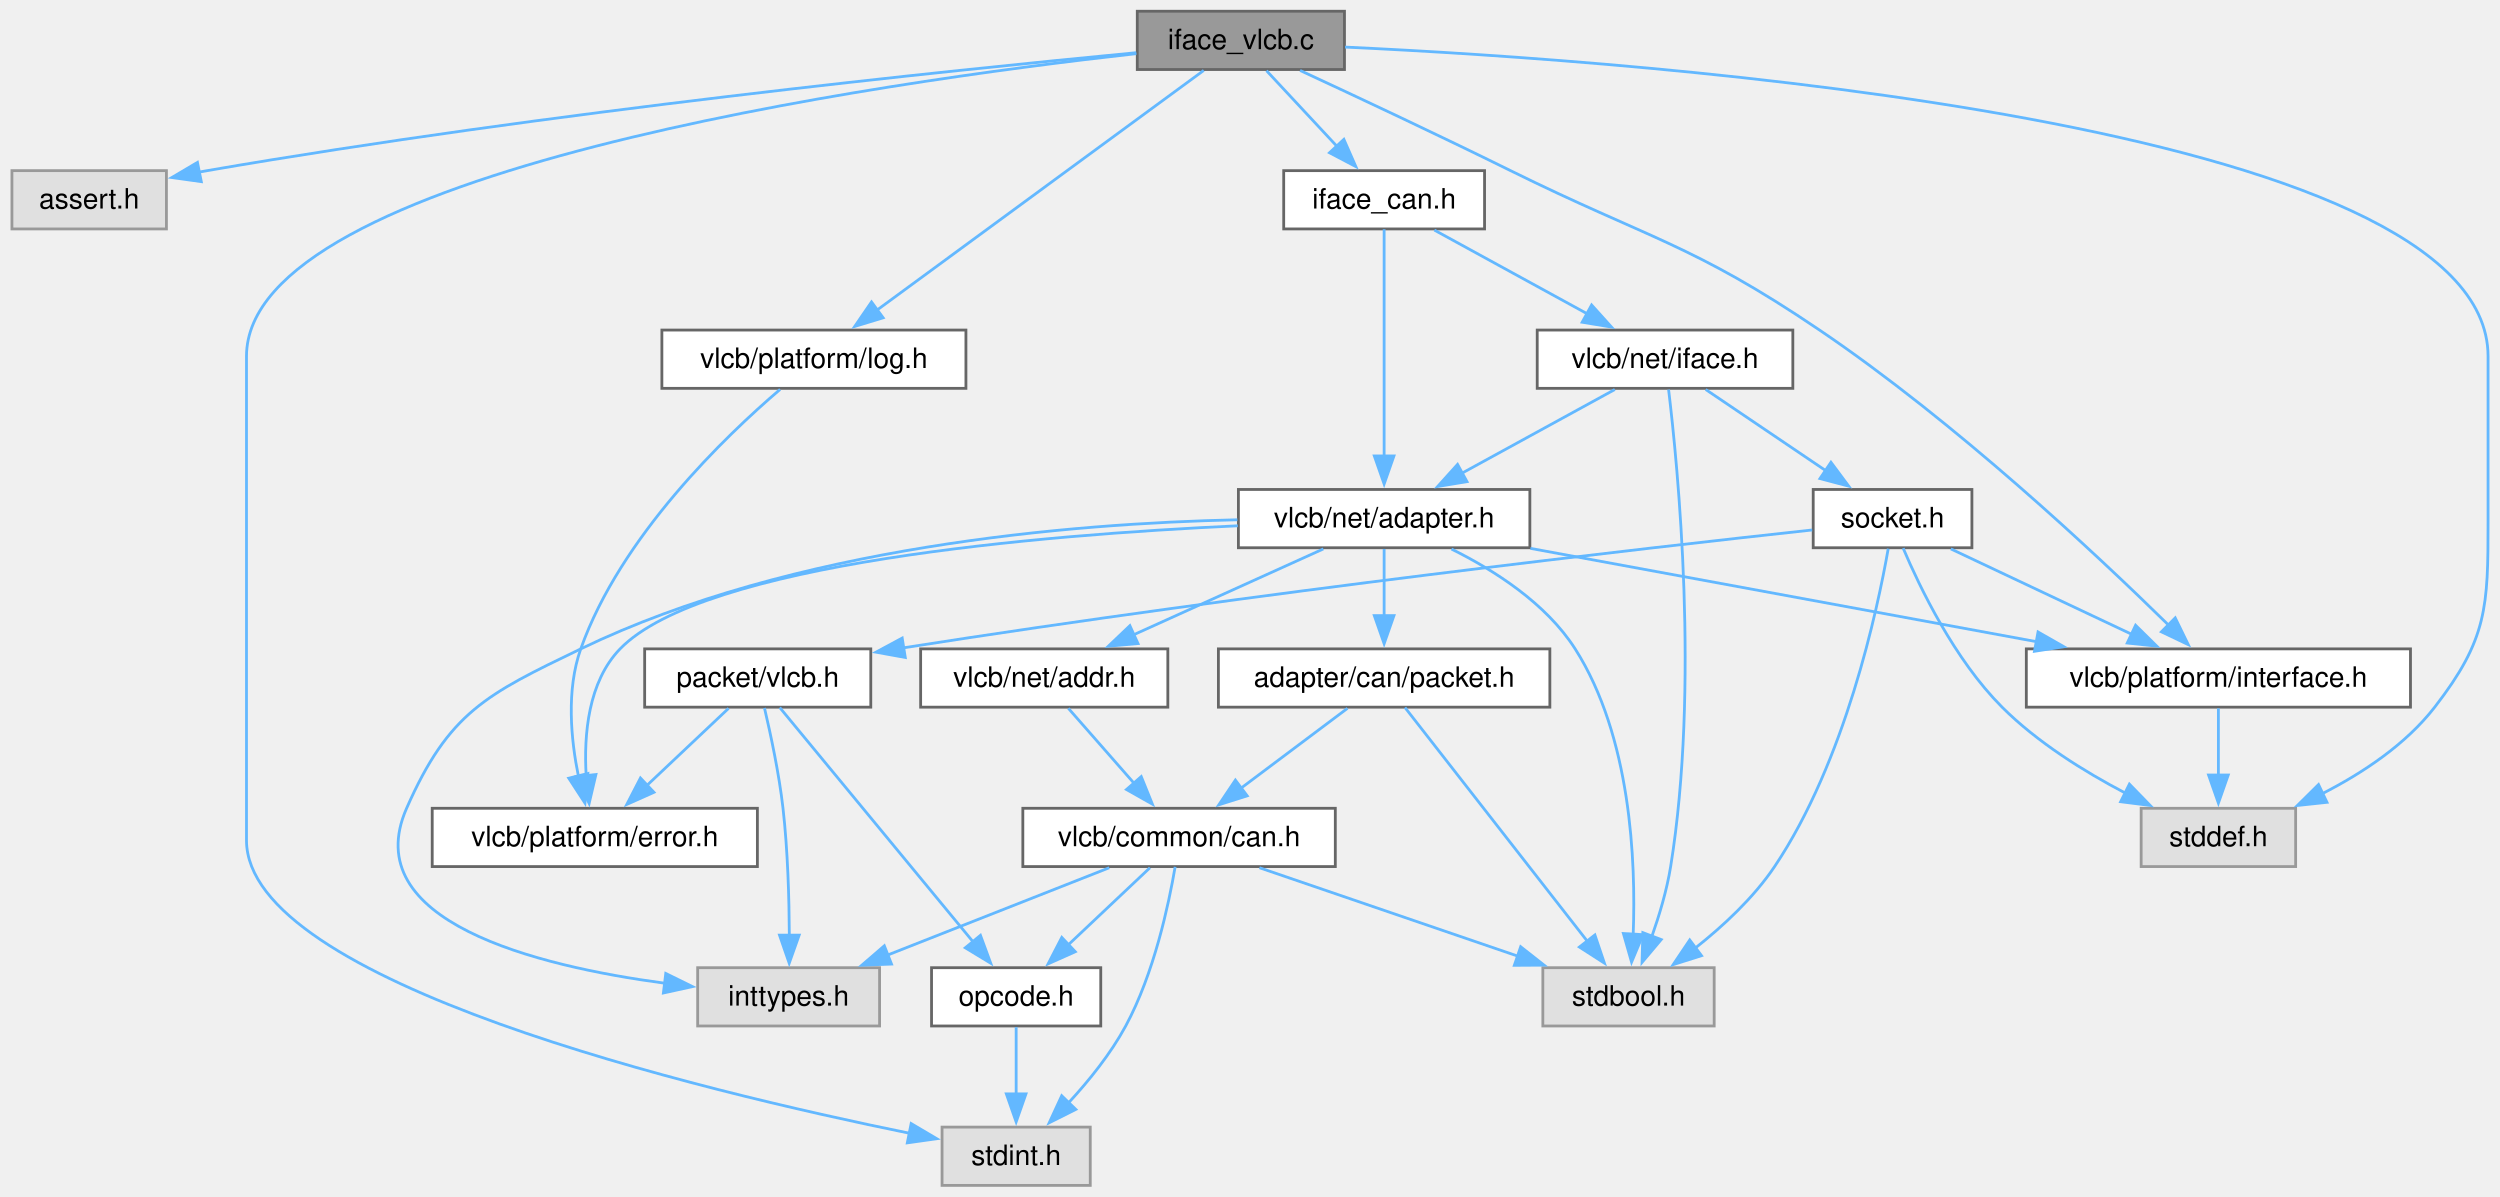
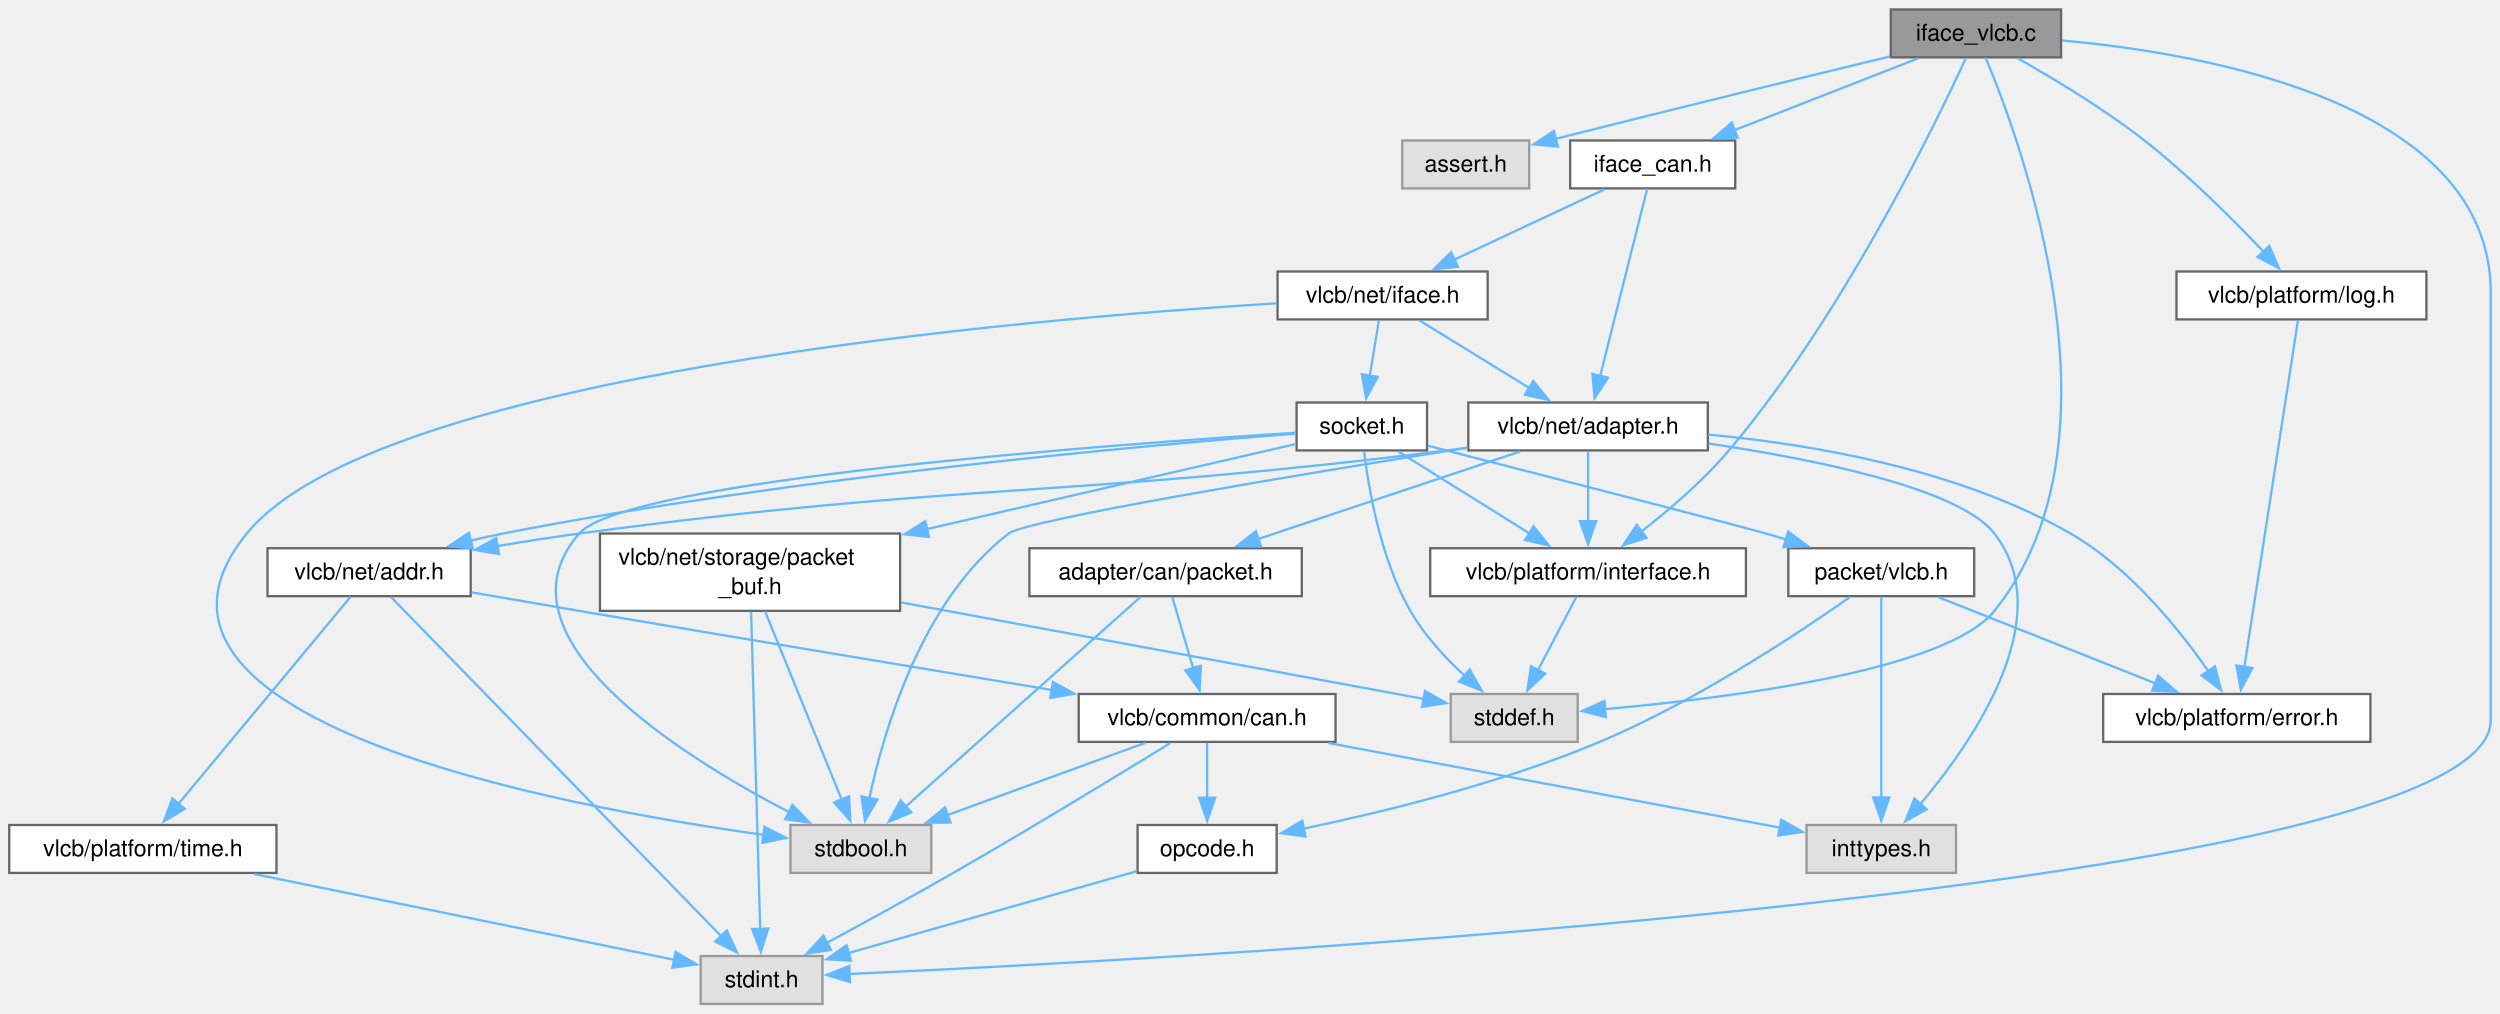
- <svg xmlns="http://www.w3.org/2000/svg" xmlns:xlink="http://www.w3.org/1999/xlink" width="890pt" height="426pt" viewBox="0.00 0.00 889.50 426.00">
-   <g id="graph0" class="graph" transform="scale(1 1) rotate(0) translate(4 422)">
+ <svg xmlns="http://www.w3.org/2000/svg" xmlns:xlink="http://www.w3.org/1999/xlink" width="1083pt" height="439pt" viewBox="0.00 0.00 1082.88 438.75">
+   <g id="graph0" class="graph" transform="scale(1 1) rotate(0) translate(4 434.75)">
    <g id="Node000001" class="node">
      <g id="a_Node000001">
        <a xlink:title=" ">
-           <polygon fill="#999999" stroke="#666666" points="474.38,-418 400.62,-418 400.62,-397.25 474.38,-397.25 474.38,-418" />
-           <text text-anchor="middle" x="437.5" y="-404.5" font-family="Helvetica,sans-Serif" font-size="10.00">iface_vlcb.c</text>
+           <polygon fill="#999999" stroke="#666666" points="888.75,-430.75 815,-430.75 815,-410 888.75,-410 888.75,-430.75" />
+           <text text-anchor="middle" x="851.88" y="-417.25" font-family="Helvetica,sans-Serif" font-size="10.00">iface_vlcb.c</text>
        </a>
      </g>
    </g>
    <g id="Node000002" class="node">
      <g id="a_Node000002">
        <a xlink:title=" ">
-           <polygon fill="#e0e0e0" stroke="#999999" points="55,-361.25 0,-361.25 0,-340.5 55,-340.5 55,-361.25" />
-           <text text-anchor="middle" x="27.5" y="-347.75" font-family="Helvetica,sans-Serif" font-size="10.00">assert.h</text>
+           <polygon fill="#e0e0e0" stroke="#999999" points="658.38,-374 603.38,-374 603.38,-353.25 658.38,-353.25 658.38,-374" />
+           <text text-anchor="middle" x="630.88" y="-360.5" font-family="Helvetica,sans-Serif" font-size="10.00">assert.h</text>
        </a>
      </g>
    </g>
    <g id="edge1_Node000001_Node000002" class="edge">
      <g id="a_edge1_Node000001_Node000002">
        <a xlink:title=" ">
-           <path fill="none" stroke="#63b8ff" d="M400.24,-403.24C333.59,-396.91 189.7,-382.03 69.5,-361.25 68.5,-361.08 67.49,-360.9 66.47,-360.71" />
-           <polygon fill="#63b8ff" stroke="#63b8ff" points="67.41,-357.33 56.92,-358.8 66.04,-364.19 67.41,-357.33" />
+           <path fill="none" stroke="#63b8ff" d="M814.63,-410.4C779.58,-401.93 725.33,-388.71 669.87,-374.74" />
+           <polygon fill="#63b8ff" stroke="#63b8ff" points="670.79,-371.36 660.24,-372.3 669.08,-378.14 670.79,-371.36" />
        </a>
      </g>
    </g>
    <g id="Node000003" class="node">
      <g id="a_Node000003">
        <a xlink:title=" ">
-           <polygon fill="#e0e0e0" stroke="#999999" points="813,-134.25 758,-134.25 758,-113.5 813,-113.5 813,-134.25" />
-           <text text-anchor="middle" x="785.5" y="-120.75" font-family="Helvetica,sans-Serif" font-size="10.00">stddef.h</text>
+           <polygon fill="#e0e0e0" stroke="#999999" points="679.38,-134.25 624.38,-134.25 624.38,-113.5 679.38,-113.5 679.38,-134.25" />
+           <text text-anchor="middle" x="651.88" y="-120.75" font-family="Helvetica,sans-Serif" font-size="10.00">stddef.h</text>
        </a>
      </g>
    </g>
    <g id="edge2_Node000001_Node000003" class="edge">
      <g id="a_edge2_Node000001_Node000003">
        <a xlink:title=" ">
-           <path fill="none" stroke="#63b8ff" d="M474.59,-405.24C581.3,-400.25 881.5,-378.77 881.5,-295.12 881.5,-295.12 881.5,-295.12 881.5,-236.38 881.5,-205.8 881.22,-194.42 862.5,-170.25 852.18,-156.92 836.75,-146.74 822.41,-139.42" />
-           <polygon fill="#63b8ff" stroke="#63b8ff" points="824.15,-136.38 813.62,-135.25 821.15,-142.7 824.15,-136.38" />
+           <path fill="none" stroke="#63b8ff" d="M856.05,-409.89C871.2,-373.9 919.32,-244.06 859.88,-170.25 839.09,-144.44 745.34,-132.52 691.07,-127.7" />
+           <polygon fill="#63b8ff" stroke="#63b8ff" points="691.57,-124.23 681.31,-126.88 690.98,-131.21 691.57,-124.23" />
        </a>
      </g>
    </g>
    <g id="Node000004" class="node">
      <g id="a_Node000004">
        <a xlink:title=" ">
-           <polygon fill="#e0e0e0" stroke="#999999" points="383.88,-20.75 331.12,-20.75 331.12,0 383.88,0 383.88,-20.75" />
-           <text text-anchor="middle" x="357.5" y="-7.25" font-family="Helvetica,sans-Serif" font-size="10.00">stdint.h</text>
+           <polygon fill="#e0e0e0" stroke="#999999" points="352.25,-20.75 299.5,-20.75 299.5,0 352.25,0 352.25,-20.75" />
+           <text text-anchor="middle" x="325.88" y="-7.25" font-family="Helvetica,sans-Serif" font-size="10.00">stdint.h</text>
        </a>
      </g>
    </g>
    <g id="edge3_Node000001_Node000004" class="edge">
      <g id="a_edge3_Node000001_Node000004">
        <a xlink:title=" ">
-           <path fill="none" stroke="#63b8ff" d="M400.28,-402.9C309.4,-392.78 83.5,-361.01 83.5,-295.12 83.5,-295.12 83.5,-295.12 83.5,-122.88 83.5,-72.44 244.8,-33.76 319.88,-18.49" />
-           <polygon fill="#63b8ff" stroke="#63b8ff" points="320.12,-22.01 329.24,-16.62 318.75,-15.14 320.12,-22.01" />
+           <path fill="none" stroke="#63b8ff" d="M889.2,-417.32C952.68,-411.59 1074.88,-389.9 1074.88,-307.88 1074.88,-307.88 1074.88,-307.88 1074.88,-122.88 1074.88,-50.23 516.61,-19.91 364.02,-12.98" />
+           <polygon fill="#63b8ff" stroke="#63b8ff" points="364.19,-9.49 354.04,-12.54 363.88,-16.48 364.19,-9.49" />
        </a>
      </g>
    </g>
    <g id="Node000005" class="node">
      <g id="a_Node000005">
        <a xlink:href="iface__can_8h.html" target="_top" xlink:title=" ">
-           <polygon fill="white" stroke="#666666" points="524.25,-361.25 452.75,-361.25 452.75,-340.5 524.25,-340.5 524.25,-361.25" />
-           <text text-anchor="middle" x="488.5" y="-347.75" font-family="Helvetica,sans-Serif" font-size="10.00">iface_can.h</text>
+           <polygon fill="white" stroke="#666666" points="747.62,-374 676.12,-374 676.12,-353.25 747.62,-353.25 747.62,-374" />
+           <text text-anchor="middle" x="711.88" y="-360.5" font-family="Helvetica,sans-Serif" font-size="10.00">iface_can.h</text>
        </a>
      </g>
    </g>
    <g id="edge4_Node000001_Node000005" class="edge">
      <g id="a_edge4_Node000001_Node000005">
        <a xlink:title=" ">
-           <path fill="none" stroke="#63b8ff" d="M446.62,-396.84C453.58,-389.36 463.37,-378.86 471.73,-369.88" />
-           <polygon fill="#63b8ff" stroke="#63b8ff" points="474.17,-372.39 478.43,-362.69 469.05,-367.62 474.17,-372.39" />
+           <path fill="none" stroke="#63b8ff" d="M826.85,-409.59C804.65,-400.91 771.99,-388.13 747.14,-378.42" />
+           <polygon fill="#63b8ff" stroke="#63b8ff" points="748.69,-375.26 738.1,-374.88 746.14,-381.78 748.69,-375.26" />
        </a>
      </g>
    </g>
    <g id="Node000010" class="node">
      <g id="a_Node000010">
        <a xlink:href="interface_8h.html" target="_top" xlink:title=" ">
-           <polygon fill="white" stroke="#666666" points="853.88,-191 717.12,-191 717.12,-170.25 853.88,-170.25 853.88,-191" />
-           <text text-anchor="middle" x="785.5" y="-177.5" font-family="Helvetica,sans-Serif" font-size="10.00">vlcb/platform/interface.h</text>
-         </a>
-       </g>
-     </g>
-     <g id="edge32_Node000001_Node000010" class="edge">
-       <g id="a_edge32_Node000001_Node000010">
-         <a xlink:title=" ">
-           <path fill="none" stroke="#63b8ff" d="M458.58,-396.92C478.09,-387.87 507.88,-373.91 533.5,-361.25 582.82,-336.88 597.94,-335.33 643.5,-304.5 691.81,-271.82 741.95,-224.8 767.77,-199.45" />
-           <polygon fill="#63b8ff" stroke="#63b8ff" points="770.13,-202.04 774.77,-192.51 765.2,-197.07 770.13,-202.04" />
-         </a>
-       </g>
-     </g>
-     <g id="Node000018" class="node">
-       <g id="a_Node000018">
+           <polygon fill="white" stroke="#666666" points="752.25,-197.38 615.5,-197.38 615.5,-176.62 752.25,-176.62 752.25,-197.38" />
+           <text text-anchor="middle" x="683.88" y="-183.88" font-family="Helvetica,sans-Serif" font-size="10.00">vlcb/platform/interface.h</text>
+         </a>
+       </g>
+     </g>
+     <g id="edge40_Node000001_Node000010" class="edge">
+       <g id="a_edge40_Node000001_Node000010">
+         <a xlink:title=" ">
+           <path fill="none" stroke="#63b8ff" d="M847.52,-409.7C834.57,-381.53 794.11,-297.94 744.88,-239.75 733.76,-226.62 719.12,-214.08 706.97,-204.63" />
+           <polygon fill="#63b8ff" stroke="#63b8ff" points="709.17,-201.9 699.08,-198.68 704.95,-207.49 709.17,-201.9" />
+         </a>
+       </g>
+     </g>
+     <g id="Node000020" class="node">
+       <g id="a_Node000020">
        <a xlink:href="log_8h.html" target="_top" xlink:title=" ">
-           <polygon fill="white" stroke="#666666" points="339.62,-304.5 231.38,-304.5 231.38,-283.75 339.62,-283.75 339.62,-304.5" />
-           <text text-anchor="middle" x="285.5" y="-291" font-family="Helvetica,sans-Serif" font-size="10.00">vlcb/platform/log.h</text>
-         </a>
-       </g>
-     </g>
-     <g id="edge33_Node000001_Node000018" class="edge">
-       <g id="a_edge33_Node000001_Node000018">
-         <a xlink:title=" ">
-           <path fill="none" stroke="#63b8ff" d="M424.28,-396.93C398.23,-377.81 340.01,-335.11 307.87,-311.54" />
-           <polygon fill="#63b8ff" stroke="#63b8ff" points="310.15,-308.87 300.02,-305.78 306.01,-314.51 310.15,-308.87" />
+           <polygon fill="white" stroke="#666666" points="1047,-317.25 938.75,-317.25 938.75,-296.5 1047,-296.5 1047,-317.25" />
+           <text text-anchor="middle" x="992.88" y="-303.75" font-family="Helvetica,sans-Serif" font-size="10.00">vlcb/platform/log.h</text>
+         </a>
+       </g>
+     </g>
+     <g id="edge41_Node000001_Node000020" class="edge">
+       <g id="a_edge41_Node000001_Node000020">
+         <a xlink:title=" ">
+           <path fill="none" stroke="#63b8ff" d="M869.99,-409.57C885.21,-401 907.24,-387.79 924.88,-374 943.81,-359.19 963.27,-339.76 976.49,-325.8" />
+           <polygon fill="#63b8ff" stroke="#63b8ff" points="978.92,-328.33 983.18,-318.63 973.8,-323.55 978.92,-328.33" />
        </a>
      </g>
    </g>
    <g id="Node000006" class="node">
      <g id="a_Node000006">
        <a xlink:href="adapter_8h.html" target="_top" xlink:title=" ">
-           <polygon fill="white" stroke="#666666" points="540.38,-247.75 436.62,-247.75 436.62,-227 540.38,-227 540.38,-247.75" />
-           <text text-anchor="middle" x="488.5" y="-234.25" font-family="Helvetica,sans-Serif" font-size="10.00">vlcb/net/adapter.h</text>
+           <polygon fill="white" stroke="#666666" points="735.75,-260.5 632,-260.5 632,-239.75 735.75,-239.75 735.75,-260.5" />
+           <text text-anchor="middle" x="683.88" y="-247" font-family="Helvetica,sans-Serif" font-size="10.00">vlcb/net/adapter.h</text>
        </a>
      </g>
    </g>
    <g id="edge5_Node000005_Node000006" class="edge">
      <g id="a_edge5_Node000005_Node000006">
        <a xlink:title=" ">
-           <path fill="none" stroke="#63b8ff" d="M488.5,-340.37C488.5,-322.6 488.5,-283.97 488.5,-259.68" />
-           <polygon fill="#63b8ff" stroke="#63b8ff" points="492,-259.69 488.5,-249.69 485,-259.69 492,-259.69" />
-         </a>
-       </g>
-     </g>
-     <g id="Node000015" class="node">
-       <g id="a_Node000015">
+           <path fill="none" stroke="#63b8ff" d="M709.49,-353.12C705.01,-335.27 695.23,-296.36 689.14,-272.09" />
+           <polygon fill="#63b8ff" stroke="#63b8ff" points="692.53,-271.24 686.7,-262.39 685.75,-272.94 692.53,-271.24" />
+         </a>
+       </g>
+     </g>
+     <g id="Node000016" class="node">
+       <g id="a_Node000016">
        <a xlink:href="iface_8h.html" target="_top" xlink:title=" ">
-           <polygon fill="white" stroke="#666666" points="634,-304.5 543,-304.5 543,-283.75 634,-283.75 634,-304.5" />
-           <text text-anchor="middle" x="588.5" y="-291" font-family="Helvetica,sans-Serif" font-size="10.00">vlcb/net/iface.h</text>
-         </a>
-       </g>
-     </g>
-     <g id="edge21_Node000005_Node000015" class="edge">
-       <g id="a_edge21_Node000005_Node000015">
-         <a xlink:title=" ">
-           <path fill="none" stroke="#63b8ff" d="M506.38,-340.09C521.59,-331.76 543.69,-319.66 561.13,-310.11" />
-           <polygon fill="#63b8ff" stroke="#63b8ff" points="562.36,-313.43 569.45,-305.56 559,-307.29 562.36,-313.43" />
+           <polygon fill="white" stroke="#666666" points="640.38,-317.25 549.38,-317.25 549.38,-296.5 640.38,-296.5 640.38,-317.25" />
+           <text text-anchor="middle" x="594.88" y="-303.75" font-family="Helvetica,sans-Serif" font-size="10.00">vlcb/net/iface.h</text>
+         </a>
+       </g>
+     </g>
+     <g id="edge24_Node000005_Node000016" class="edge">
+       <g id="a_edge24_Node000005_Node000016">
+         <a xlink:title=" ">
+           <path fill="none" stroke="#63b8ff" d="M690.96,-352.84C672.91,-344.39 646.57,-332.07 626.04,-322.46" />
+           <polygon fill="#63b8ff" stroke="#63b8ff" points="627.52,-319.29 616.98,-318.22 624.56,-325.63 627.52,-319.29" />
        </a>
      </g>
    </g>
    <g id="Node000007" class="node">
      <g id="a_Node000007">
        <a xlink:title=" ">
-           <polygon fill="#e0e0e0" stroke="#999999" points="308.88,-77.5 244.12,-77.5 244.12,-56.75 308.88,-56.75 308.88,-77.5" />
-           <text text-anchor="middle" x="276.5" y="-64" font-family="Helvetica,sans-Serif" font-size="10.00">inttypes.h</text>
+           <polygon fill="#e0e0e0" stroke="#999999" points="843.25,-77.5 778.5,-77.5 778.5,-56.75 843.25,-56.75 843.25,-77.5" />
+           <text text-anchor="middle" x="810.88" y="-64" font-family="Helvetica,sans-Serif" font-size="10.00">inttypes.h</text>
        </a>
      </g>
    </g>
    <g id="edge6_Node000006_Node000007" class="edge">
      <g id="a_edge6_Node000006_Node000007">
        <a xlink:title=" ">
-           <path fill="none" stroke="#63b8ff" d="M436.25,-236.96C376.79,-235.66 278.13,-227.46 202.5,-191 168.85,-174.78 155.55,-168.44 140.5,-134.25 122.8,-94.05 186.33,-78.15 232.47,-71.96" />
-           <polygon fill="#63b8ff" stroke="#63b8ff" points="232.76,-75.45 242.27,-70.77 231.92,-68.5 232.76,-75.45" />
+           <path fill="none" stroke="#63b8ff" d="M736.12,-242.73C782.34,-235.88 844.75,-223.27 859.88,-203.75 887.84,-167.66 851.09,-114.15 827.64,-86.37" />
+           <polygon fill="#63b8ff" stroke="#63b8ff" points="830.53,-84.35 821.31,-79.13 825.26,-88.96 830.53,-84.35" />
        </a>
      </g>
    </g>
    <g id="Node000008" class="node">
      <g id="a_Node000008">
        <a xlink:title=" ">
-           <polygon fill="#e0e0e0" stroke="#999999" points="606,-77.5 545,-77.5 545,-56.75 606,-56.75 606,-77.5" />
-           <text text-anchor="middle" x="575.5" y="-64" font-family="Helvetica,sans-Serif" font-size="10.00">stdbool.h</text>
+           <polygon fill="#e0e0e0" stroke="#999999" points="399.38,-77.5 338.38,-77.5 338.38,-56.75 399.38,-56.75 399.38,-77.5" />
+           <text text-anchor="middle" x="368.88" y="-64" font-family="Helvetica,sans-Serif" font-size="10.00">stdbool.h</text>
        </a>
      </g>
    </g>
    <g id="edge7_Node000006_Node000008" class="edge">
      <g id="a_edge7_Node000006_Node000008">
        <a xlink:title=" ">
-           <path fill="none" stroke="#63b8ff" d="M512.47,-226.54C527.58,-219.06 546.12,-207.27 556.5,-191 576.36,-159.86 578.16,-115.46 577.17,-89.43" />
-           <polygon fill="#63b8ff" stroke="#63b8ff" points="580.67,-89.26 576.59,-79.48 573.68,-89.66 580.67,-89.26" />
+           <path fill="none" stroke="#63b8ff" d="M631.55,-240.92C560.32,-229.56 440.74,-209.78 432.88,-203.75 395.47,-175.06 378.96,-119.11 372.5,-88.81" />
+           <polygon fill="#63b8ff" stroke="#63b8ff" points="376.01,-88.52 370.66,-79.37 369.14,-89.86 376.01,-88.52" />
        </a>
      </g>
    </g>
    <g id="Node000009" class="node">
      <g id="a_Node000009">
        <a xlink:href="error_8h.html" target="_top" xlink:title=" ">
-           <polygon fill="white" stroke="#666666" points="265.38,-134.25 149.62,-134.25 149.62,-113.5 265.38,-113.5 265.38,-134.25" />
-           <text text-anchor="middle" x="207.5" y="-120.75" font-family="Helvetica,sans-Serif" font-size="10.00">vlcb/platform/error.h</text>
+           <polygon fill="white" stroke="#666666" points="1022.75,-134.25 907,-134.25 907,-113.5 1022.75,-113.5 1022.75,-134.25" />
+           <text text-anchor="middle" x="964.88" y="-120.75" font-family="Helvetica,sans-Serif" font-size="10.00">vlcb/platform/error.h</text>
        </a>
      </g>
    </g>
    <g id="edge8_Node000006_Node000009" class="edge">
      <g id="a_edge8_Node000006_Node000009">
        <a xlink:title=" ">
-           <path fill="none" stroke="#63b8ff" d="M436.4,-234.82C366.08,-231.57 246.17,-221.58 216.5,-191 205.14,-179.3 203.55,-160.47 204.43,-145.89" />
-           <polygon fill="#63b8ff" stroke="#63b8ff" points="207.9,-146.28 205.48,-135.97 200.94,-145.54 207.9,-146.28" />
+           <path fill="none" stroke="#63b8ff" d="M735.99,-246.6C780.3,-242.48 844.29,-231.72 892.88,-203.75 918.38,-189.07 939.94,-162.27 952.64,-144.02" />
+           <polygon fill="#63b8ff" stroke="#63b8ff" points="955.41,-146.18 958.06,-135.92 949.59,-142.28 955.41,-146.18" />
        </a>
      </g>
    </g>
    <g id="edge9_Node000006_Node000010" class="edge">
      <g id="a_edge9_Node000006_Node000010">
        <a xlink:title=" ">
-           <path fill="none" stroke="#63b8ff" d="M540.57,-226.78C590.74,-217.53 666.77,-203.51 720.8,-193.55" />
-           <polygon fill="#63b8ff" stroke="#63b8ff" points="721.29,-197.02 730.49,-191.77 720.02,-190.14 721.29,-197.02" />
+           <path fill="none" stroke="#63b8ff" d="M683.88,-239.3C683.88,-231.15 683.88,-219.26 683.88,-208.98" />
+           <polygon fill="#63b8ff" stroke="#63b8ff" points="687.38,-209.11 683.88,-199.11 680.38,-209.11 687.38,-209.11" />
        </a>
      </g>
    </g>
    <g id="Node000011" class="node">
      <g id="a_Node000011">
        <a xlink:href="packet_8h.html" target="_top" xlink:title=" ">
-           <polygon fill="white" stroke="#666666" points="547.5,-191 429.5,-191 429.5,-170.25 547.5,-170.25 547.5,-191" />
-           <text text-anchor="middle" x="488.5" y="-177.5" font-family="Helvetica,sans-Serif" font-size="10.00">adapter/can/packet.h</text>
+           <polygon fill="white" stroke="#666666" points="559.88,-197.38 441.88,-197.38 441.88,-176.62 559.88,-176.62 559.88,-197.38" />
+           <text text-anchor="middle" x="500.88" y="-183.88" font-family="Helvetica,sans-Serif" font-size="10.00">adapter/can/packet.h</text>
        </a>
      </g>
    </g>
    <g id="edge11_Node000006_Node000011" class="edge">
      <g id="a_edge11_Node000006_Node000011">
        <a xlink:title=" ">
-           <path fill="none" stroke="#63b8ff" d="M488.5,-226.59C488.5,-219.97 488.5,-210.97 488.5,-202.77" />
-           <polygon fill="#63b8ff" stroke="#63b8ff" points="492,-202.84 488.5,-192.84 485,-202.84 492,-202.84" />
+           <path fill="none" stroke="#63b8ff" d="M654.47,-239.3C623.66,-229.01 575.05,-212.78 540.79,-201.33" />
+           <polygon fill="#63b8ff" stroke="#63b8ff" points="542.23,-198.12 531.64,-198.28 540.02,-204.76 542.23,-198.12" />
        </a>
      </g>
    </g>
    <g id="Node000014" class="node">
      <g id="a_Node000014">
        <a xlink:href="addr_8h.html" target="_top" xlink:title=" ">
-           <polygon fill="white" stroke="#666666" points="411.5,-191 323.5,-191 323.5,-170.25 411.5,-170.25 411.5,-191" />
-           <text text-anchor="middle" x="367.5" y="-177.5" font-family="Helvetica,sans-Serif" font-size="10.00">vlcb/net/addr.h</text>
+           <polygon fill="white" stroke="#666666" points="199.88,-197.38 111.88,-197.38 111.88,-176.62 199.88,-176.62 199.88,-197.38" />
+           <text text-anchor="middle" x="155.88" y="-183.88" font-family="Helvetica,sans-Serif" font-size="10.00">vlcb/net/addr.h</text>
        </a>
      </g>
    </g>
    <g id="edge19_Node000006_Node000014" class="edge">
      <g id="a_edge19_Node000006_Node000014">
        <a xlink:title=" ">
-           <path fill="none" stroke="#63b8ff" d="M466.87,-226.59C448.03,-218.06 420.46,-205.59 399.14,-195.94" />
-           <polygon fill="#63b8ff" stroke="#63b8ff" points="400.88,-192.89 390.32,-191.95 397.99,-199.26 400.88,-192.89" />
+           <path fill="none" stroke="#63b8ff" d="M631.66,-240.9C628.69,-240.49 625.75,-240.11 622.88,-239.75 456.29,-218.99 413.26,-226.08 246.88,-203.75 235.31,-202.2 222.98,-200.26 211.23,-198.27" />
+           <polygon fill="#63b8ff" stroke="#63b8ff" points="212.15,-194.88 201.7,-196.62 210.95,-201.78 212.15,-194.88" />
        </a>
      </g>
    </g>
    <g id="edge10_Node000010_Node000003" class="edge">
      <g id="a_edge10_Node000010_Node000003">
        <a xlink:title=" ">
-           <path fill="none" stroke="#63b8ff" d="M785.5,-169.84C785.5,-163.22 785.5,-154.22 785.5,-146.02" />
-           <polygon fill="#63b8ff" stroke="#63b8ff" points="789,-146.09 785.5,-136.09 782,-146.09 789,-146.09" />
+           <path fill="none" stroke="#63b8ff" d="M678.73,-176.18C674.28,-167.66 667.69,-155.08 662.15,-144.51" />
+           <polygon fill="#63b8ff" stroke="#63b8ff" points="665.34,-143.05 657.6,-135.81 659.14,-146.29 665.34,-143.05" />
        </a>
      </g>
    </g>
    <g id="edge12_Node000011_Node000008" class="edge">
      <g id="a_edge12_Node000011_Node000008">
        <a xlink:title=" ">
-           <path fill="none" stroke="#63b8ff" d="M495.92,-170.12C510.29,-151.7 542.17,-110.84 560.93,-86.8" />
-           <polygon fill="#63b8ff" stroke="#63b8ff" points="563.53,-89.16 566.92,-79.12 558.01,-84.85 563.53,-89.16" />
+           <path fill="none" stroke="#63b8ff" d="M490.07,-176.35C467.74,-156.41 416.22,-110.4 388.07,-85.27" />
+           <polygon fill="#63b8ff" stroke="#63b8ff" points="390.75,-82.96 380.96,-78.91 386.08,-88.18 390.75,-82.96" />
        </a>
      </g>
    </g>
    <g id="Node000012" class="node">
      <g id="a_Node000012">
        <a xlink:href="common_2inc_2vlcb_2common_2can_8h.html" target="_top" xlink:title=" ">
-           <polygon fill="white" stroke="#666666" points="471.12,-134.25 359.88,-134.25 359.88,-113.5 471.12,-113.5 471.12,-134.25" />
-           <text text-anchor="middle" x="415.5" y="-120.75" font-family="Helvetica,sans-Serif" font-size="10.00">vlcb/common/can.h</text>
+           <polygon fill="white" stroke="#666666" points="574.5,-134.25 463.25,-134.25 463.25,-113.5 574.5,-113.5 574.5,-134.25" />
+           <text text-anchor="middle" x="518.88" y="-120.75" font-family="Helvetica,sans-Serif" font-size="10.00">vlcb/common/can.h</text>
        </a>
      </g>
    </g>
    <g id="edge13_Node000011_Node000012" class="edge">
      <g id="a_edge13_Node000011_Node000012">
        <a xlink:title=" ">
-           <path fill="none" stroke="#63b8ff" d="M475.45,-169.84C464.86,-161.9 449.71,-150.53 437.28,-141.21" />
-           <polygon fill="#63b8ff" stroke="#63b8ff" points="439.75,-138.69 429.65,-135.49 435.55,-144.29 439.75,-138.69" />
+           <path fill="none" stroke="#63b8ff" d="M503.77,-176.18C506.2,-167.93 509.75,-155.87 512.8,-145.51" />
+           <polygon fill="#63b8ff" stroke="#63b8ff" points="516.15,-146.5 515.62,-135.92 509.44,-144.53 516.15,-146.5" />
        </a>
      </g>
    </g>
    <g id="edge16_Node000012_Node000004" class="edge">
      <g id="a_edge16_Node000012_Node000004">
        <a xlink:title=" ">
-           <path fill="none" stroke="#63b8ff" d="M414.1,-113.41C411.84,-100.12 406.6,-75.46 396.5,-56.75 391.18,-46.89 383.43,-37.29 376.23,-29.48" />
-           <polygon fill="#63b8ff" stroke="#63b8ff" points="378.74,-27.05 369.27,-22.3 373.72,-31.92 378.74,-27.05" />
+           <path fill="none" stroke="#63b8ff" d="M502.97,-113.03C481.68,-99.93 442.7,-76.15 408.88,-56.75 390.76,-46.36 370.17,-35.1 354.02,-26.39" />
+           <polygon fill="#63b8ff" stroke="#63b8ff" points="355.93,-23.44 345.46,-21.79 352.61,-29.61 355.93,-23.44" />
        </a>
      </g>
    </g>
    <g id="edge14_Node000012_Node000007" class="edge">
      <g id="a_edge14_Node000012_Node000007">
        <a xlink:title=" ">
-           <path fill="none" stroke="#63b8ff" d="M390.65,-113.09C368.61,-104.41 336.18,-91.63 311.52,-81.92" />
-           <polygon fill="#63b8ff" stroke="#63b8ff" points="313.13,-78.79 302.54,-78.38 310.57,-85.3 313.13,-78.79" />
+           <path fill="none" stroke="#63b8ff" d="M571.42,-113.02C627.29,-102.55 714.66,-86.17 766.98,-76.35" />
+           <polygon fill="#63b8ff" stroke="#63b8ff" points="767.55,-79.81 776.74,-74.53 766.26,-72.93 767.55,-79.81" />
        </a>
      </g>
    </g>
    <g id="edge15_Node000012_Node000008" class="edge">
      <g id="a_edge15_Node000012_Node000008">
        <a xlink:title=" ">
-           <path fill="none" stroke="#63b8ff" d="M444.1,-113.09C469.74,-104.32 507.57,-91.37 536.07,-81.62" />
-           <polygon fill="#63b8ff" stroke="#63b8ff" points="537.11,-84.96 545.44,-78.41 534.85,-78.34 537.11,-84.96" />
+           <path fill="none" stroke="#63b8ff" d="M492.06,-113.09C468.14,-104.36 432.87,-91.48 406.2,-81.75" />
+           <polygon fill="#63b8ff" stroke="#63b8ff" points="407.73,-78.58 397.13,-78.44 405.33,-85.16 407.73,-78.58" />
        </a>
      </g>
    </g>
    <g id="Node000013" class="node">
      <g id="a_Node000013">
        <a xlink:href="opcode_8h.html" target="_top" xlink:title=" ">
-           <polygon fill="white" stroke="#666666" points="387.62,-77.5 327.38,-77.5 327.38,-56.75 387.62,-56.75 387.62,-77.5" />
-           <text text-anchor="middle" x="357.5" y="-64" font-family="Helvetica,sans-Serif" font-size="10.00">opcode.h</text>
+           <polygon fill="white" stroke="#666666" points="549,-77.5 488.75,-77.5 488.75,-56.75 549,-56.75 549,-77.5" />
+           <text text-anchor="middle" x="518.88" y="-64" font-family="Helvetica,sans-Serif" font-size="10.00">opcode.h</text>
        </a>
      </g>
    </g>
    <g id="edge17_Node000012_Node000013" class="edge">
      <g id="a_edge17_Node000012_Node000013">
        <a xlink:title=" ">
-           <path fill="none" stroke="#63b8ff" d="M405.13,-113.09C397.05,-105.46 385.62,-94.67 375.98,-85.57" />
-           <polygon fill="#63b8ff" stroke="#63b8ff" points="378.55,-83.19 368.88,-78.87 373.75,-88.28 378.55,-83.19" />
+           <path fill="none" stroke="#63b8ff" d="M518.88,-113.09C518.88,-106.47 518.88,-97.47 518.88,-89.27" />
+           <polygon fill="#63b8ff" stroke="#63b8ff" points="522.38,-89.34 518.88,-79.34 515.38,-89.34 522.38,-89.34" />
        </a>
      </g>
    </g>
    <g id="edge18_Node000013_Node000004" class="edge">
      <g id="a_edge18_Node000013_Node000004">
        <a xlink:title=" ">
-           <path fill="none" stroke="#63b8ff" d="M357.5,-56.34C357.5,-49.72 357.5,-40.72 357.5,-32.52" />
-           <polygon fill="#63b8ff" stroke="#63b8ff" points="361,-32.59 357.5,-22.59 354,-32.59 361,-32.59" />
+           <path fill="none" stroke="#63b8ff" d="M488.29,-57.45C454.39,-47.83 399.68,-32.31 363.26,-21.98" />
+           <polygon fill="#63b8ff" stroke="#63b8ff" points="364.62,-18.73 354.04,-19.36 362.71,-25.46 364.62,-18.73" />
+         </a>
+       </g>
+     </g>
+     <g id="edge23_Node000014_Node000004" class="edge">
+       <g id="a_edge23_Node000014_Node000004">
+         <a xlink:title=" ">
+           <path fill="none" stroke="#63b8ff" d="M165.26,-176.36C192.71,-148.16 273.17,-65.52 308.69,-29.03" />
+           <polygon fill="#63b8ff" stroke="#63b8ff" points="310.79,-31.89 315.26,-22.28 305.77,-27.01 310.79,-31.89" />
        </a>
      </g>
    </g>
    <g id="edge20_Node000014_Node000012" class="edge">
      <g id="a_edge20_Node000014_Node000012">
        <a xlink:title=" ">
-           <path fill="none" stroke="#63b8ff" d="M376.08,-169.84C382.57,-162.44 391.65,-152.07 399.47,-143.16" />
-           <polygon fill="#63b8ff" stroke="#63b8ff" points="402.03,-145.54 406,-135.72 396.77,-140.93 402.03,-145.54" />
-         </a>
-       </g>
-     </g>
-     <g id="edge23_Node000015_Node000006" class="edge">
-       <g id="a_edge23_Node000015_Node000006">
-         <a xlink:title=" ">
-           <path fill="none" stroke="#63b8ff" d="M570.62,-283.34C555.41,-275.01 533.31,-262.91 515.87,-253.36" />
-           <polygon fill="#63b8ff" stroke="#63b8ff" points="518,-250.54 507.55,-248.81 514.64,-256.68 518,-250.54" />
-         </a>
-       </g>
-     </g>
-     <g id="edge22_Node000015_Node000008" class="edge">
-       <g id="a_edge22_Node000015_Node000008">
-         <a xlink:title=" ">
-           <path fill="none" stroke="#63b8ff" d="M589.77,-283.3C593.05,-256.1 600.81,-177.54 590.5,-113.5 589.15,-105.12 586.49,-96.2 583.77,-88.5" />
-           <polygon fill="#63b8ff" stroke="#63b8ff" points="587.14,-87.51 580.32,-79.4 580.6,-89.99 587.14,-87.51" />
-         </a>
-       </g>
-     </g>
-     <g id="Node000016" class="node">
-       <g id="a_Node000016">
-         <a xlink:href="socket_8h.html" target="_top" xlink:title=" ">
-           <polygon fill="white" stroke="#666666" points="697.75,-247.75 641.25,-247.75 641.25,-227 697.75,-227 697.75,-247.75" />
-           <text text-anchor="middle" x="669.5" y="-234.25" font-family="Helvetica,sans-Serif" font-size="10.00">socket.h</text>
-         </a>
-       </g>
-     </g>
-     <g id="edge24_Node000015_Node000016" class="edge">
-       <g id="a_edge24_Node000015_Node000016">
-         <a xlink:title=" ">
-           <path fill="none" stroke="#63b8ff" d="M602.98,-283.34C614.85,-275.32 631.87,-263.81 645.73,-254.44" />
-           <polygon fill="#63b8ff" stroke="#63b8ff" points="647.57,-257.43 653.89,-248.93 643.65,-251.63 647.57,-257.43" />
-         </a>
-       </g>
-     </g>
-     <g id="edge26_Node000016_Node000003" class="edge">
-       <g id="a_edge26_Node000016_Node000003">
-         <a xlink:title=" ">
-           <path fill="none" stroke="#63b8ff" d="M673.28,-226.84C679.14,-213.01 691.53,-187.21 708.5,-170.25 721.04,-157.72 737.73,-147.33 752.36,-139.67" />
-           <polygon fill="#63b8ff" stroke="#63b8ff" points="753.82,-142.86 761.21,-135.26 750.7,-136.59 753.82,-142.86" />
+           <path fill="none" stroke="#63b8ff" d="M200.3,-178.26C215.11,-175.69 231.7,-172.83 246.88,-170.25 316.75,-158.37 396.78,-145.06 451.84,-135.94" />
+           <polygon fill="#63b8ff" stroke="#63b8ff" points="452.07,-139.45 461.36,-134.36 450.93,-132.54 452.07,-139.45" />
+         </a>
+       </g>
+     </g>
+     <g id="Node000015" class="node">
+       <g id="a_Node000015">
+         <a xlink:href="time_8h.html" target="_top" xlink:title=" ">
+           <polygon fill="white" stroke="#666666" points="115.75,-77.5 0,-77.5 0,-56.75 115.75,-56.75 115.75,-77.5" />
+           <text text-anchor="middle" x="57.88" y="-64" font-family="Helvetica,sans-Serif" font-size="10.00">vlcb/platform/time.h</text>
+         </a>
+       </g>
+     </g>
+     <g id="edge21_Node000014_Node000015" class="edge">
+       <g id="a_edge21_Node000014_Node000015">
+         <a xlink:title=" ">
+           <path fill="none" stroke="#63b8ff" d="M147.86,-176.35C131.56,-156.75 94.34,-111.99 73.23,-86.59" />
+           <polygon fill="#63b8ff" stroke="#63b8ff" points="76.06,-84.52 66.97,-79.07 70.67,-89 76.06,-84.52" />
+         </a>
+       </g>
+     </g>
+     <g id="edge22_Node000015_Node000004" class="edge">
+       <g id="a_edge22_Node000015_Node000004">
+         <a xlink:title=" ">
+           <path fill="none" stroke="#63b8ff" d="M106.1,-56.27C158.31,-45.61 240.48,-28.82 288.17,-19.08" />
+           <polygon fill="#63b8ff" stroke="#63b8ff" points="288.65,-22.55 297.74,-17.12 287.25,-15.69 288.65,-22.55" />
+         </a>
+       </g>
+     </g>
+     <g id="edge26_Node000016_Node000006" class="edge">
+       <g id="a_edge26_Node000016_Node000006">
+         <a xlink:title=" ">
+           <path fill="none" stroke="#63b8ff" d="M610.79,-296.09C624.08,-287.91 643.26,-276.11 658.64,-266.65" />
+           <polygon fill="#63b8ff" stroke="#63b8ff" points="660.13,-269.84 666.81,-261.62 656.46,-263.88 660.13,-269.84" />
        </a>
      </g>
    </g>
    <g id="edge25_Node000016_Node000008" class="edge">
      <g id="a_edge25_Node000016_Node000008">
        <a xlink:title=" ">
-           <path fill="none" stroke="#63b8ff" d="M667.96,-226.68C664.13,-204.87 652.64,-150.93 627.5,-113.5 620.01,-102.34 609.1,-92.25 599.21,-84.44" />
-           <polygon fill="#63b8ff" stroke="#63b8ff" points="601.49,-81.78 591.39,-78.59 597.3,-87.38 601.49,-81.78" />
-         </a>
-       </g>
-     </g>
-     <g id="edge31_Node000016_Node000010" class="edge">
-       <g id="a_edge31_Node000016_Node000010">
-         <a xlink:title=" ">
-           <path fill="none" stroke="#63b8ff" d="M690.24,-226.59C708.14,-218.14 734.24,-205.82 754.6,-196.21" />
-           <polygon fill="#63b8ff" stroke="#63b8ff" points="756.02,-199.41 763.57,-191.97 753.04,-193.08 756.02,-199.41" />
+           <path fill="none" stroke="#63b8ff" d="M549.17,-303.49C438.12,-296.64 159.04,-272.77 102.88,-203.75 37.44,-123.34 236.57,-85.8 326.84,-73.21" />
+           <polygon fill="#63b8ff" stroke="#63b8ff" points="327.11,-76.71 336.56,-71.9 326.18,-69.77 327.11,-76.71" />
        </a>
      </g>
    </g>
    <g id="Node000017" class="node">
      <g id="a_Node000017">
-         <a xlink:href="vlcb_8h.html" target="_top" xlink:title=" ">
-           <polygon fill="white" stroke="#666666" points="305.75,-191 225.25,-191 225.25,-170.25 305.75,-170.25 305.75,-191" />
-           <text text-anchor="middle" x="265.5" y="-177.5" font-family="Helvetica,sans-Serif" font-size="10.00">packet/vlcb.h</text>
+         <a xlink:href="socket_8h.html" target="_top" xlink:title=" ">
+           <polygon fill="white" stroke="#666666" points="614.12,-260.5 557.62,-260.5 557.62,-239.75 614.12,-239.75 614.12,-260.5" />
+           <text text-anchor="middle" x="585.88" y="-247" font-family="Helvetica,sans-Serif" font-size="10.00">socket.h</text>
        </a>
      </g>
    </g>
    <g id="edge27_Node000016_Node000017" class="edge">
      <g id="a_edge27_Node000016_Node000017">
        <a xlink:title=" ">
-           <path fill="none" stroke="#63b8ff" d="M640.88,-233.33C582.15,-226.94 443.53,-211.2 317.13,-191.34" />
-           <polygon fill="#63b8ff" stroke="#63b8ff" points="318.03,-187.94 307.6,-189.83 316.93,-194.85 318.03,-187.94" />
-         </a>
-       </g>
-     </g>
-     <g id="edge28_Node000017_Node000007" class="edge">
-       <g id="a_edge28_Node000017_Node000007">
-         <a xlink:title=" ">
-           <path fill="none" stroke="#63b8ff" d="M267.9,-169.96C270.05,-160.82 273.09,-146.7 274.5,-134.25 276.21,-119.19 276.69,-102.08 276.75,-89.04" />
-           <polygon fill="#63b8ff" stroke="#63b8ff" points="280.25,-89.08 276.71,-79.09 273.25,-89.1 280.25,-89.08" />
-         </a>
-       </g>
-     </g>
-     <g id="edge30_Node000017_Node000009" class="edge">
-       <g id="a_edge30_Node000017_Node000009">
-         <a xlink:title=" ">
-           <path fill="none" stroke="#63b8ff" d="M255.13,-169.84C247.05,-162.21 235.62,-151.42 225.98,-142.32" />
-           <polygon fill="#63b8ff" stroke="#63b8ff" points="228.55,-139.94 218.88,-135.62 223.75,-145.03 228.55,-139.94" />
-         </a>
-       </g>
-     </g>
-     <g id="edge29_Node000017_Node000013" class="edge">
-       <g id="a_edge29_Node000017_Node000013">
-         <a xlink:title=" ">
-           <path fill="none" stroke="#63b8ff" d="M273.34,-170.12C288.54,-151.7 322.26,-110.84 342.09,-86.8" />
-           <polygon fill="#63b8ff" stroke="#63b8ff" points="344.79,-89.03 348.45,-79.09 339.39,-84.58 344.79,-89.03" />
-         </a>
-       </g>
-     </g>
-     <g id="edge34_Node000018_Node000009" class="edge">
-       <g id="a_edge34_Node000018_Node000009">
-         <a xlink:title=" ">
-           <path fill="none" stroke="#63b8ff" d="M273.47,-283.38C254.09,-266.81 216.72,-231.05 202.5,-191 197.31,-176.38 198.97,-158.83 201.7,-145.49" />
-           <polygon fill="#63b8ff" stroke="#63b8ff" points="205.03,-146.63 204,-136.09 198.23,-144.97 205.03,-146.63" />
+           <path fill="none" stroke="#63b8ff" d="M593.27,-296.09C592.17,-289.39 590.66,-280.26 589.3,-271.98" />
+           <polygon fill="#63b8ff" stroke="#63b8ff" points="592.79,-271.62 587.72,-262.32 585.88,-272.76 592.79,-271.62" />
+         </a>
+       </g>
+     </g>
+     <g id="edge29_Node000017_Node000003" class="edge">
+       <g id="a_edge29_Node000017_Node000003">
+         <a xlink:title=" ">
+           <path fill="none" stroke="#63b8ff" d="M586.85,-239.28C588.73,-223.72 593.9,-192.87 606.88,-170.25 612.94,-159.68 622.08,-149.83 630.55,-142.02" />
+           <polygon fill="#63b8ff" stroke="#63b8ff" points="632.59,-144.89 637.83,-135.68 627.99,-139.61 632.59,-144.89" />
+         </a>
+       </g>
+     </g>
+     <g id="edge28_Node000017_Node000008" class="edge">
+       <g id="a_edge28_Node000017_Node000008">
+         <a xlink:title=" ">
+           <path fill="none" stroke="#63b8ff" d="M557.3,-247.42C479.31,-242.49 267.26,-227.04 246.88,-203.75 208.1,-159.43 290.01,-107.95 337.75,-83.08" />
+           <polygon fill="#63b8ff" stroke="#63b8ff" points="339.25,-86.25 346.58,-78.6 336.08,-80.01 339.25,-86.25" />
+         </a>
+       </g>
+     </g>
+     <g id="edge39_Node000017_Node000010" class="edge">
+       <g id="a_edge39_Node000017_Node000010">
+         <a xlink:title=" ">
+           <path fill="none" stroke="#63b8ff" d="M601.62,-239.3C616.98,-229.72 640.59,-215 658.58,-203.77" />
+           <polygon fill="#63b8ff" stroke="#63b8ff" points="660.25,-206.86 666.88,-198.6 656.55,-200.92 660.25,-206.86" />
+         </a>
+       </g>
+     </g>
+     <g id="edge34_Node000017_Node000014" class="edge">
+       <g id="a_edge34_Node000017_Node000014">
+         <a xlink:title=" ">
+           <path fill="none" stroke="#63b8ff" d="M557.19,-247.04C494.47,-242.17 340.62,-228.55 213.88,-203.75 209.27,-202.85 204.49,-201.78 199.74,-200.62" />
+           <polygon fill="#63b8ff" stroke="#63b8ff" points="200.83,-197.29 190.27,-198.2 199.09,-204.07 200.83,-197.29" />
+         </a>
+       </g>
+     </g>
+     <g id="Node000018" class="node">
+       <g id="a_Node000018">
+         <a xlink:href="vlcb_8h.html" target="_top" xlink:title=" ">
+           <polygon fill="white" stroke="#666666" points="851.12,-197.38 770.62,-197.38 770.62,-176.62 851.12,-176.62 851.12,-197.38" />
+           <text text-anchor="middle" x="810.88" y="-183.88" font-family="Helvetica,sans-Serif" font-size="10.00">packet/vlcb.h</text>
+         </a>
+       </g>
+     </g>
+     <g id="edge30_Node000017_Node000018" class="edge">
+       <g id="a_edge30_Node000017_Node000018">
+         <a xlink:title=" ">
+           <path fill="none" stroke="#63b8ff" d="M614.46,-241.8C660.36,-230.02 746.81,-207.79 760.88,-203.75 763.77,-202.92 766.75,-202.04 769.75,-201.14" />
+           <polygon fill="#63b8ff" stroke="#63b8ff" points="770.56,-204.55 779.1,-198.27 768.51,-197.86 770.56,-204.55" />
+         </a>
+       </g>
+     </g>
+     <g id="Node000019" class="node">
+       <g id="a_Node000019">
+         <a xlink:href="packet__buf_8h.html" target="_top" xlink:title=" ">
+           <polygon fill="white" stroke="#666666" points="385.88,-203.75 255.88,-203.75 255.88,-170.25 385.88,-170.25 385.88,-203.75" />
+           <text text-anchor="start" x="263.88" y="-190.25" font-family="Helvetica,sans-Serif" font-size="10.00">vlcb/net/storage/packet</text>
+           <text text-anchor="middle" x="320.88" y="-177.5" font-family="Helvetica,sans-Serif" font-size="10.00">_buf.h</text>
+         </a>
+       </g>
+     </g>
+     <g id="edge35_Node000017_Node000019" class="edge">
+       <g id="a_edge35_Node000017_Node000019">
+         <a xlink:title=" ">
+           <path fill="none" stroke="#63b8ff" d="M557.26,-242.53C519.34,-233.78 451,-218.01 397.51,-205.68" />
+           <polygon fill="#63b8ff" stroke="#63b8ff" points="398.35,-202.28 387.82,-203.44 396.78,-209.1 398.35,-202.28" />
+         </a>
+       </g>
+     </g>
+     <g id="edge31_Node000018_Node000007" class="edge">
+       <g id="a_edge31_Node000018_Node000007">
+         <a xlink:title=" ">
+           <path fill="none" stroke="#63b8ff" d="M810.88,-176.35C810.88,-157.44 810.88,-115.11 810.88,-89.35" />
+           <polygon fill="#63b8ff" stroke="#63b8ff" points="814.38,-89.42 810.88,-79.42 807.38,-89.42 814.38,-89.42" />
+         </a>
+       </g>
+     </g>
+     <g id="edge33_Node000018_Node000009" class="edge">
+       <g id="a_edge33_Node000018_Node000009">
+         <a xlink:title=" ">
+           <path fill="none" stroke="#63b8ff" d="M835.62,-176.18C861.1,-166.06 901.04,-150.21 929.78,-138.8" />
+           <polygon fill="#63b8ff" stroke="#63b8ff" points="930.78,-142.17 938.79,-135.23 928.2,-135.67 930.78,-142.17" />
+         </a>
+       </g>
+     </g>
+     <g id="edge32_Node000018_Node000013" class="edge">
+       <g id="a_edge32_Node000018_Node000013">
+         <a xlink:title=" ">
+           <path fill="none" stroke="#63b8ff" d="M797.27,-176.2C775.4,-160.85 730.66,-131.09 688.88,-113.5 646.76,-95.77 595.82,-83.27 560.74,-75.94" />
+           <polygon fill="#63b8ff" stroke="#63b8ff" points="561.47,-72.51 550.98,-73.95 560.08,-79.37 561.47,-72.51" />
+         </a>
+       </g>
+     </g>
+     <g id="edge37_Node000019_Node000003" class="edge">
+       <g id="a_edge37_Node000019_Node000003">
+         <a xlink:title=" ">
+           <path fill="none" stroke="#63b8ff" d="M386.27,-173.92C453.81,-161.45 556.99,-142.4 612.78,-132.09" />
+           <polygon fill="#63b8ff" stroke="#63b8ff" points="613.25,-135.57 622.45,-130.31 611.98,-128.68 613.25,-135.57" />
+         </a>
+       </g>
+     </g>
+     <g id="edge38_Node000019_Node000004" class="edge">
+       <g id="a_edge38_Node000019_Node000004">
+         <a xlink:title=" ">
+           <path fill="none" stroke="#63b8ff" d="M321.34,-169.88C322.25,-138.15 324.27,-67.59 325.28,-32.31" />
+           <polygon fill="#63b8ff" stroke="#63b8ff" points="328.77,-32.65 325.55,-22.56 321.77,-32.45 328.77,-32.65" />
+         </a>
+       </g>
+     </g>
+     <g id="edge36_Node000019_Node000008" class="edge">
+       <g id="a_edge36_Node000019_Node000008">
+         <a xlink:title=" ">
+           <path fill="none" stroke="#63b8ff" d="M327.35,-170.1C335.97,-148.92 351.24,-111.43 360.66,-88.29" />
+           <polygon fill="#63b8ff" stroke="#63b8ff" points="363.78,-89.92 364.31,-79.33 357.3,-87.28 363.78,-89.92" />
+         </a>
+       </g>
+     </g>
+     <g id="edge42_Node000020_Node000009" class="edge">
+       <g id="a_edge42_Node000020_Node000009">
+         <a xlink:title=" ">
+           <path fill="none" stroke="#63b8ff" d="M991.37,-296.14C986.99,-267.85 974.19,-185.12 968.13,-145.93" />
+           <polygon fill="#63b8ff" stroke="#63b8ff" points="971.61,-145.5 966.62,-136.15 964.69,-146.57 971.61,-145.5" />
        </a>
      </g>
    </g>
  </g>
</svg>
